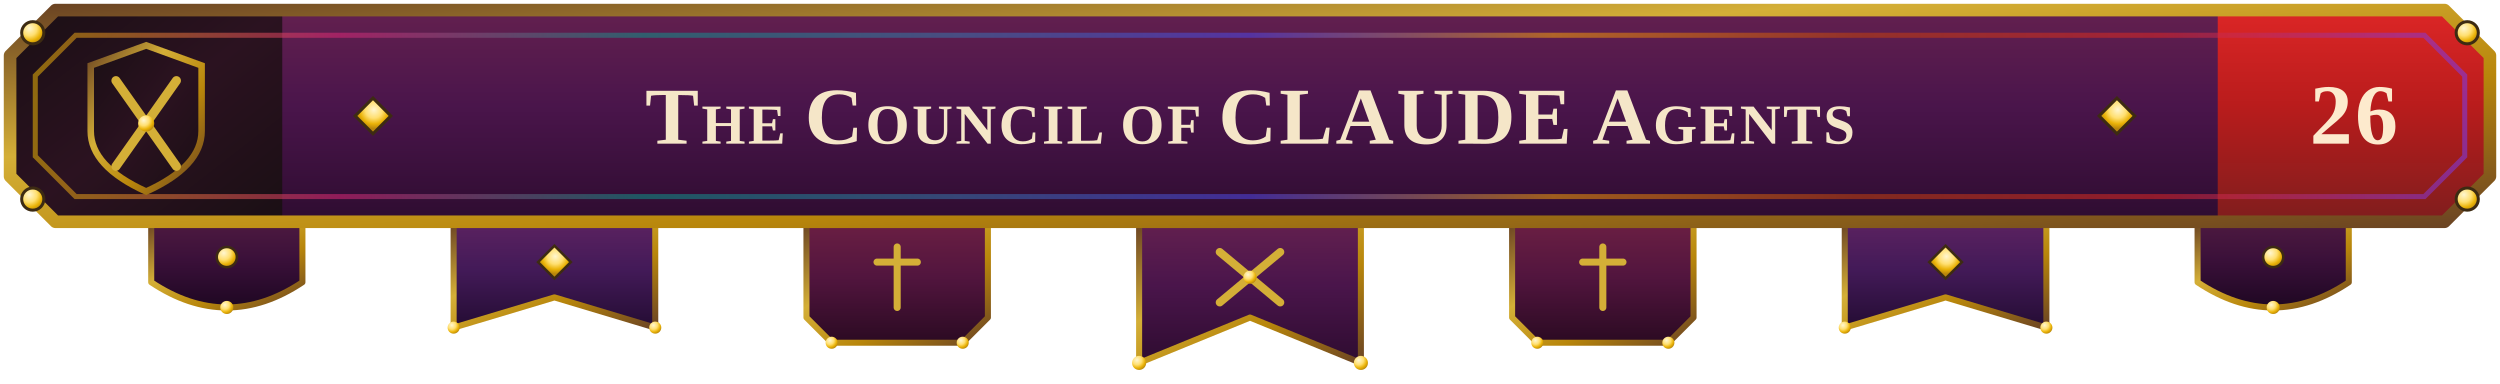
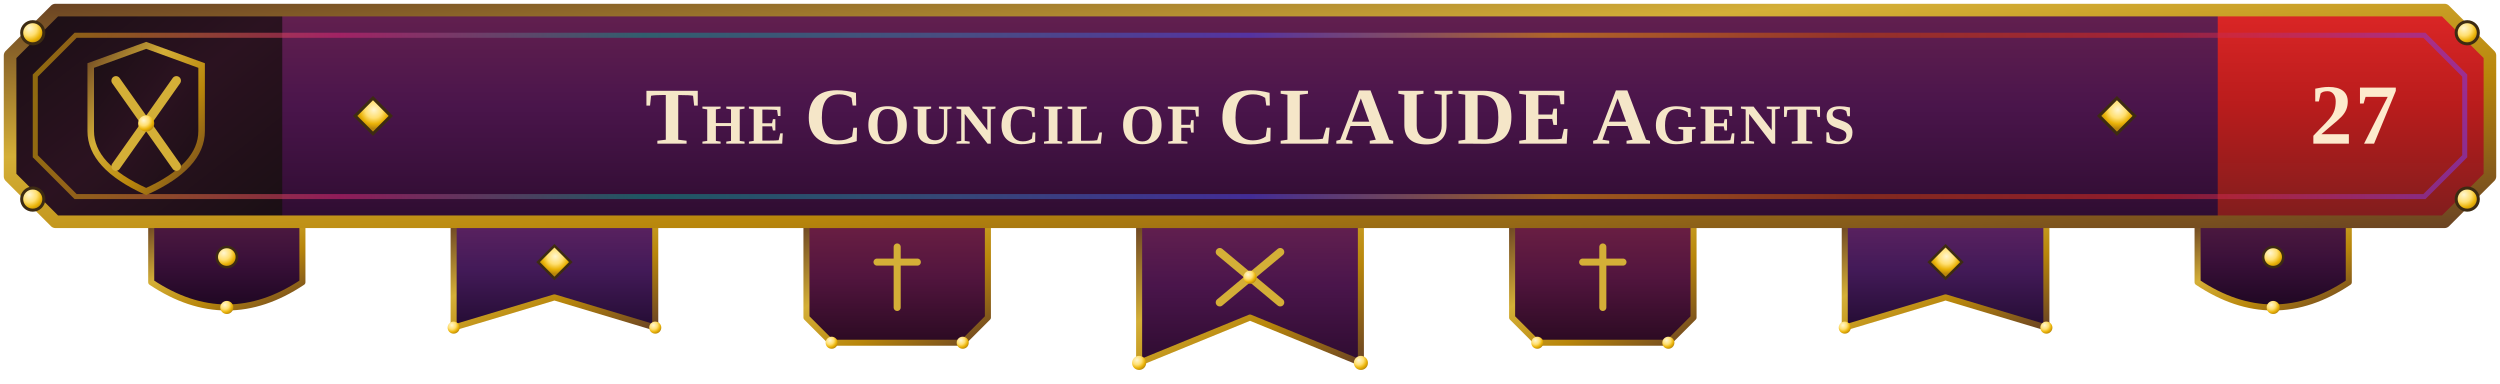
- <svg xmlns="http://www.w3.org/2000/svg" width="496" height="76" viewBox="0 0 496 76" role="img" aria-label="The Council of CLAUDE Agents: 26">
+ <svg xmlns="http://www.w3.org/2000/svg" width="496" height="76" viewBox="0 0 496 76" role="img" aria-label="The Council of CLAUDE Agents: 27">
  <defs>
    <linearGradient id="bdgBgGrad" x1="0%" y1="0%" x2="100%" y2="100%">
      <stop offset="0%" stop-color="#1a0f14" />
      <stop offset="50%" stop-color="#2b1220" />
      <stop offset="100%" stop-color="#1a0f14" />
    </linearGradient>
    <linearGradient id="bdgBronzeGrad" x1="0%" y1="0%" x2="100%" y2="100%">
      <stop offset="0%" stop-color="#6b4423" />
      <stop offset="35%" stop-color="#d4af37" />
      <stop offset="65%" stop-color="#b8860b" />
      <stop offset="100%" stop-color="#6b4423" />
    </linearGradient>
    <linearGradient id="bdgCouncilGrad" x1="0%" y1="0%" x2="100%" y2="0%">
      <stop offset="0%" stop-color="#eab308" />
      <stop offset="12.5%" stop-color="#db2777" />
      <stop offset="25%" stop-color="#0d9488" />
      <stop offset="37.5%" stop-color="#3776ab" />
      <stop offset="50%" stop-color="#4f46e5" />
      <stop offset="62.5%" stop-color="#f59e0b" />
      <stop offset="75%" stop-color="#c2410c" />
      <stop offset="87.5%" stop-color="#dc2626" />
      <stop offset="100%" stop-color="#7c3aed" />
    </linearGradient>
    <linearGradient id="bdgPlumGrad" x1="0%" y1="0%" x2="0%" y2="100%">
      <stop offset="0%" stop-color="#63204f" />
      <stop offset="45%" stop-color="#4a154b" />
      <stop offset="100%" stop-color="#2e0c30" />
    </linearGradient>
    <linearGradient id="bdgCountGrad" x1="0%" y1="0%" x2="0%" y2="100%">
      <stop offset="0%" stop-color="#dc2626" />
      <stop offset="45%" stop-color="#b91c1c" />
      <stop offset="100%" stop-color="#7f1d1d" />
    </linearGradient>
    <radialGradient id="bdgGemGrad" cx="35%" cy="30%" r="75%">
      <stop offset="0%" stop-color="#fff6d0" />
      <stop offset="45%" stop-color="#ffdf70" />
      <stop offset="75%" stop-color="#eab308" />
      <stop offset="100%" stop-color="#b8860b" />
    </radialGradient>
    <linearGradient id="penPlumDeep" x1="0%" y1="0%" x2="0%" y2="100%">
      <stop offset="0%" stop-color="#4e1a40" />
      <stop offset="45%" stop-color="#3a1039" />
      <stop offset="100%" stop-color="#1e0722" />
    </linearGradient>
    <linearGradient id="penPlumWarm" x1="0%" y1="0%" x2="0%" y2="100%">
      <stop offset="0%" stop-color="#6b1f43" />
      <stop offset="45%" stop-color="#52153e" />
      <stop offset="100%" stop-color="#2b0a22" />
    </linearGradient>
    <linearGradient id="penPlumCool" x1="0%" y1="0%" x2="0%" y2="100%">
      <stop offset="0%" stop-color="#5b2260" />
      <stop offset="45%" stop-color="#431a58" />
      <stop offset="100%" stop-color="#240c33" />
    </linearGradient>
  </defs>
  <path d="M 11 2 L 485 2 L 494 11 L 494 35 L 485 44 L 11 44 L 2 35 L 2 11 Z" fill="url(#bdgPlumGrad)" />
  <path d="M 11 2 L 56 2 L 56 44 L 11 44 L 2 35 L 2 11 Z" fill="url(#bdgBgGrad)" />
  <line x1="56" y1="3" x2="56" y2="43" stroke="url(#bdgBronzeGrad)" stroke-width="1.5" />
  <path d="M 440 2 L 485 2 L 494 11 L 494 35 L 485 44 L 440 44 Z" fill="url(#bdgCountGrad)" />
  <line x1="440" y1="3" x2="440" y2="43" stroke="url(#bdgBronzeGrad)" stroke-width="1.5" />
  <path d="M 15 7 L 481 7 L 489 15 L 489 31 L 481 39 L 15 39 L 7 31 L 7 15 Z" fill="none" stroke="url(#bdgCouncilGrad)" stroke-width="1" opacity="0.55" />
  <g stroke="url(#bdgBronzeGrad)" stroke-width="1.2" stroke-linejoin="round">
    <path d="M 30 44 L 60 44 L 60 56 Q 45 66 30 56 Z" fill="url(#penPlumDeep)" />
    <path d="M 90 44 L 130 44 L 130 65 L 110 59 L 90 65 Z" fill="url(#penPlumCool)" />
    <path d="M 160 44 L 196 44 L 196 63 L 191 68 L 165 68 L 160 63 Z" fill="url(#penPlumWarm)" />
    <path d="M 226 44 L 270 44 L 270 72 L 248 63 L 226 72 Z" fill="url(#bdgPlumGrad)" />
    <path d="M 300 44 L 336 44 L 336 63 L 331 68 L 305 68 L 300 63 Z" fill="url(#penPlumWarm)" />
    <path d="M 366 44 L 406 44 L 406 65 L 386 59 L 366 65 Z" fill="url(#penPlumCool)" />
    <path d="M 436 44 L 466 44 L 466 56 Q 451 66 436 56 Z" fill="url(#penPlumDeep)" />
  </g>
  <g fill="url(#bdgGemGrad)">
    <circle cx="45" cy="61" r="1.3" />
    <circle cx="451" cy="61" r="1.3" />
    <circle cx="90" cy="65" r="1.2" />
    <circle cx="130" cy="65" r="1.2" />
    <circle cx="366" cy="65" r="1.2" />
    <circle cx="406" cy="65" r="1.2" />
    <circle cx="165" cy="68" r="1.2" />
    <circle cx="191" cy="68" r="1.2" />
    <circle cx="305" cy="68" r="1.2" />
    <circle cx="331" cy="68" r="1.2" />
    <circle cx="226" cy="72" r="1.4" />
    <circle cx="270" cy="72" r="1.4" />
  </g>
  <g fill="url(#bdgGemGrad)" stroke="#3d2b12" stroke-width="0.5">
    <circle cx="45" cy="51" r="2" />
    <circle cx="451" cy="51" r="2" />
    <rect width="4.6" height="4.6" transform="translate(110,52) rotate(45) translate(-2.3,-2.3)" />
    <rect width="4.6" height="4.6" transform="translate(386,52) rotate(45) translate(-2.3,-2.3)" />
  </g>
  <g stroke="#d4af37" stroke-width="1.4" stroke-linecap="round">
    <line x1="178" y1="49" x2="178" y2="61" />
    <line x1="174" y1="52" x2="182" y2="52" />
    <line x1="318" y1="49" x2="318" y2="61" />
    <line x1="314" y1="52" x2="322" y2="52" />
  </g>
  <path d="M 242 50 L 254 60 M 254 50 L 242 60" stroke="#d4af37" stroke-width="1.6" stroke-linecap="round" />
  <circle cx="248" cy="55" r="1.3" fill="url(#bdgGemGrad)" />
  <path d="M 11 2 L 485 2 L 494 11 L 494 35 L 485 44 L 11 44 L 2 35 L 2 11 Z" fill="none" stroke="url(#bdgBronzeGrad)" stroke-width="2.5" stroke-linejoin="round" />
  <path d="M 29 9 L 40 13 L 40 26 Q 40 33 29 38 Q 18 33 18 26 L 18 13 Z" fill="url(#bdgBgGrad)" stroke="url(#bdgBronzeGrad)" stroke-width="1.3" />
  <path d="M 23 16 L 35 33 M 35 16 L 23 33" stroke="#d4af37" stroke-width="1.8" stroke-linecap="round" />
  <circle cx="29" cy="24.5" r="1.6" fill="url(#bdgGemGrad)" />
  <rect width="5" height="5" fill="url(#bdgGemGrad)" stroke="#3d2b12" stroke-width="0.6" transform="translate(74,23) rotate(45) translate(-2.5,-2.5)" />
  <rect width="5" height="5" fill="url(#bdgGemGrad)" stroke="#3d2b12" stroke-width="0.6" transform="translate(420,23) rotate(45) translate(-2.5,-2.5)" />
  <g fill="url(#bdgGemGrad)" stroke="#3d2b12" stroke-width="0.6">
    <circle cx="6.5" cy="6.5" r="2.2" />
    <circle cx="489.5" cy="6.5" r="2.2" />
    <circle cx="489.5" cy="39.5" r="2.2" />
    <circle cx="6.5" cy="39.5" r="2.2" />
  </g>
  <text x="248" y="28.5" text-anchor="middle" fill="#f5e6c8" font-family="Cinzel, Georgia, 'Times New Roman', serif" font-size="16" font-weight="700" letter-spacing="0.5" style="font-variant: small-caps">The Council of CLAUDE Agents</text>
-   <text x="467" y="28.5" text-anchor="middle" fill="#fdeacd" font-family="Cinzel, Georgia, 'Times New Roman', serif" font-size="17" font-weight="700" letter-spacing="0.5">26</text>
+   <text x="467" y="28.5" text-anchor="middle" fill="#fdeacd" font-family="Cinzel, Georgia, 'Times New Roman', serif" font-size="17" font-weight="700" letter-spacing="0.5">27</text>
</svg>
